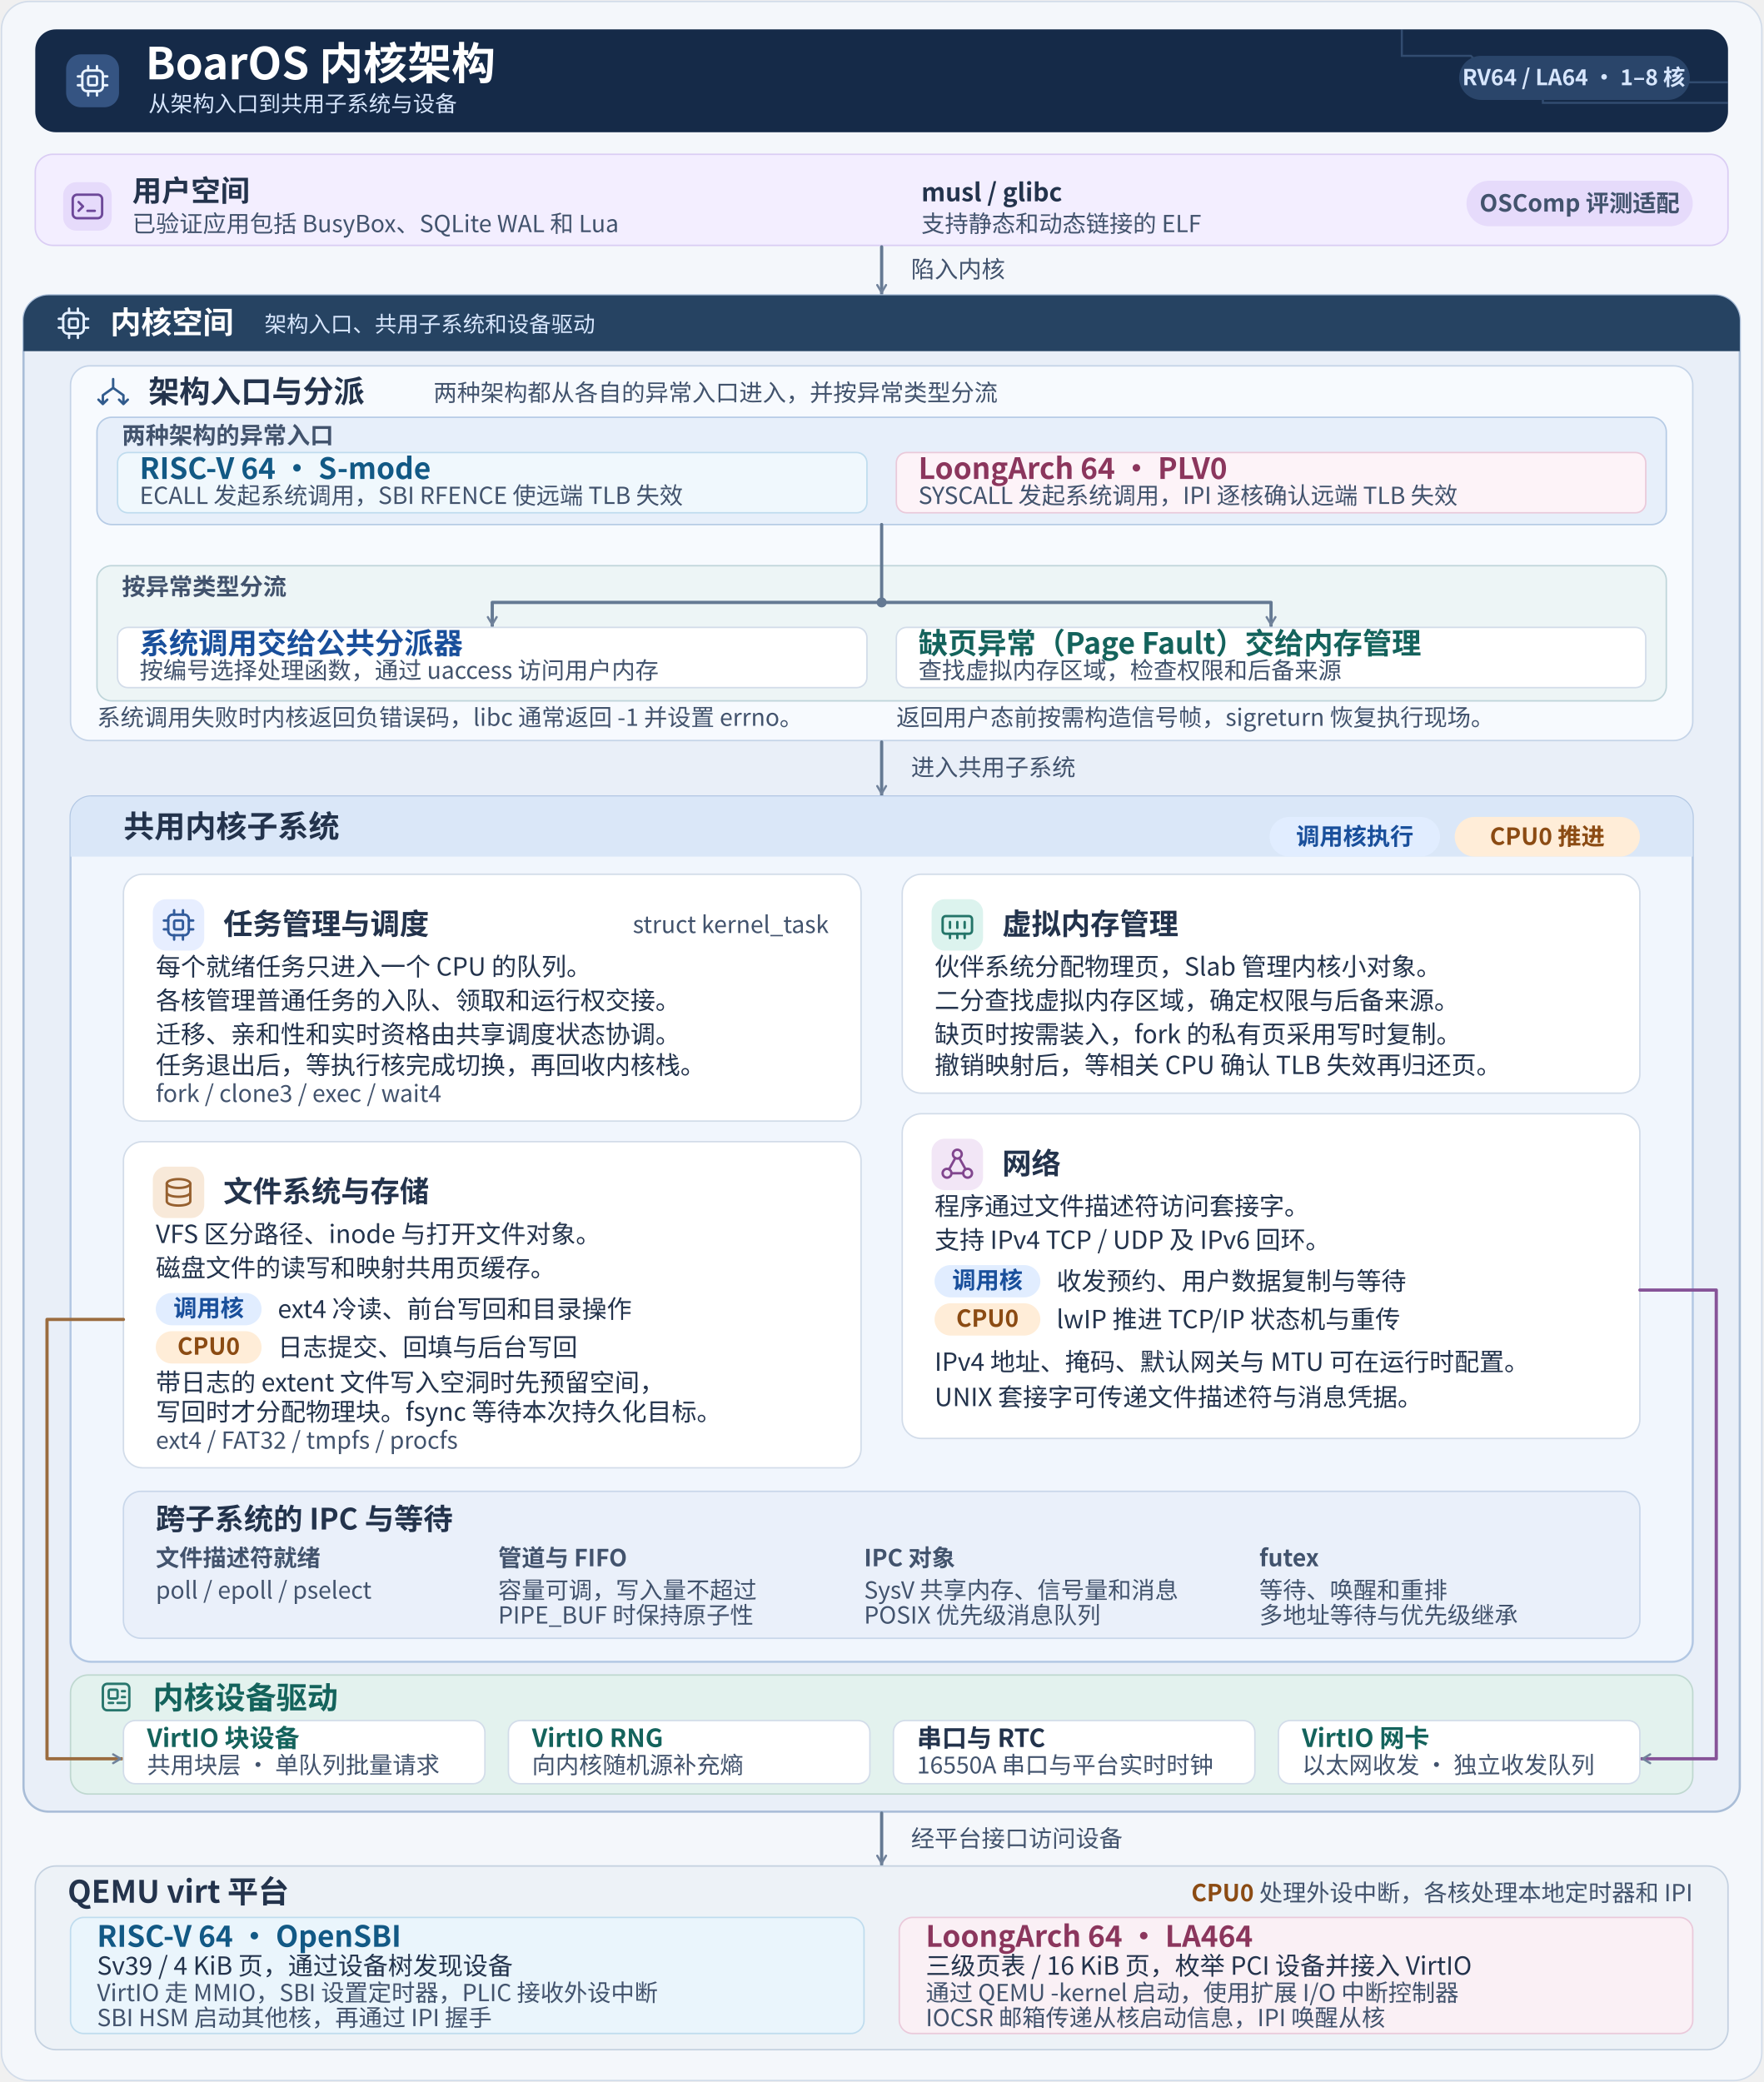
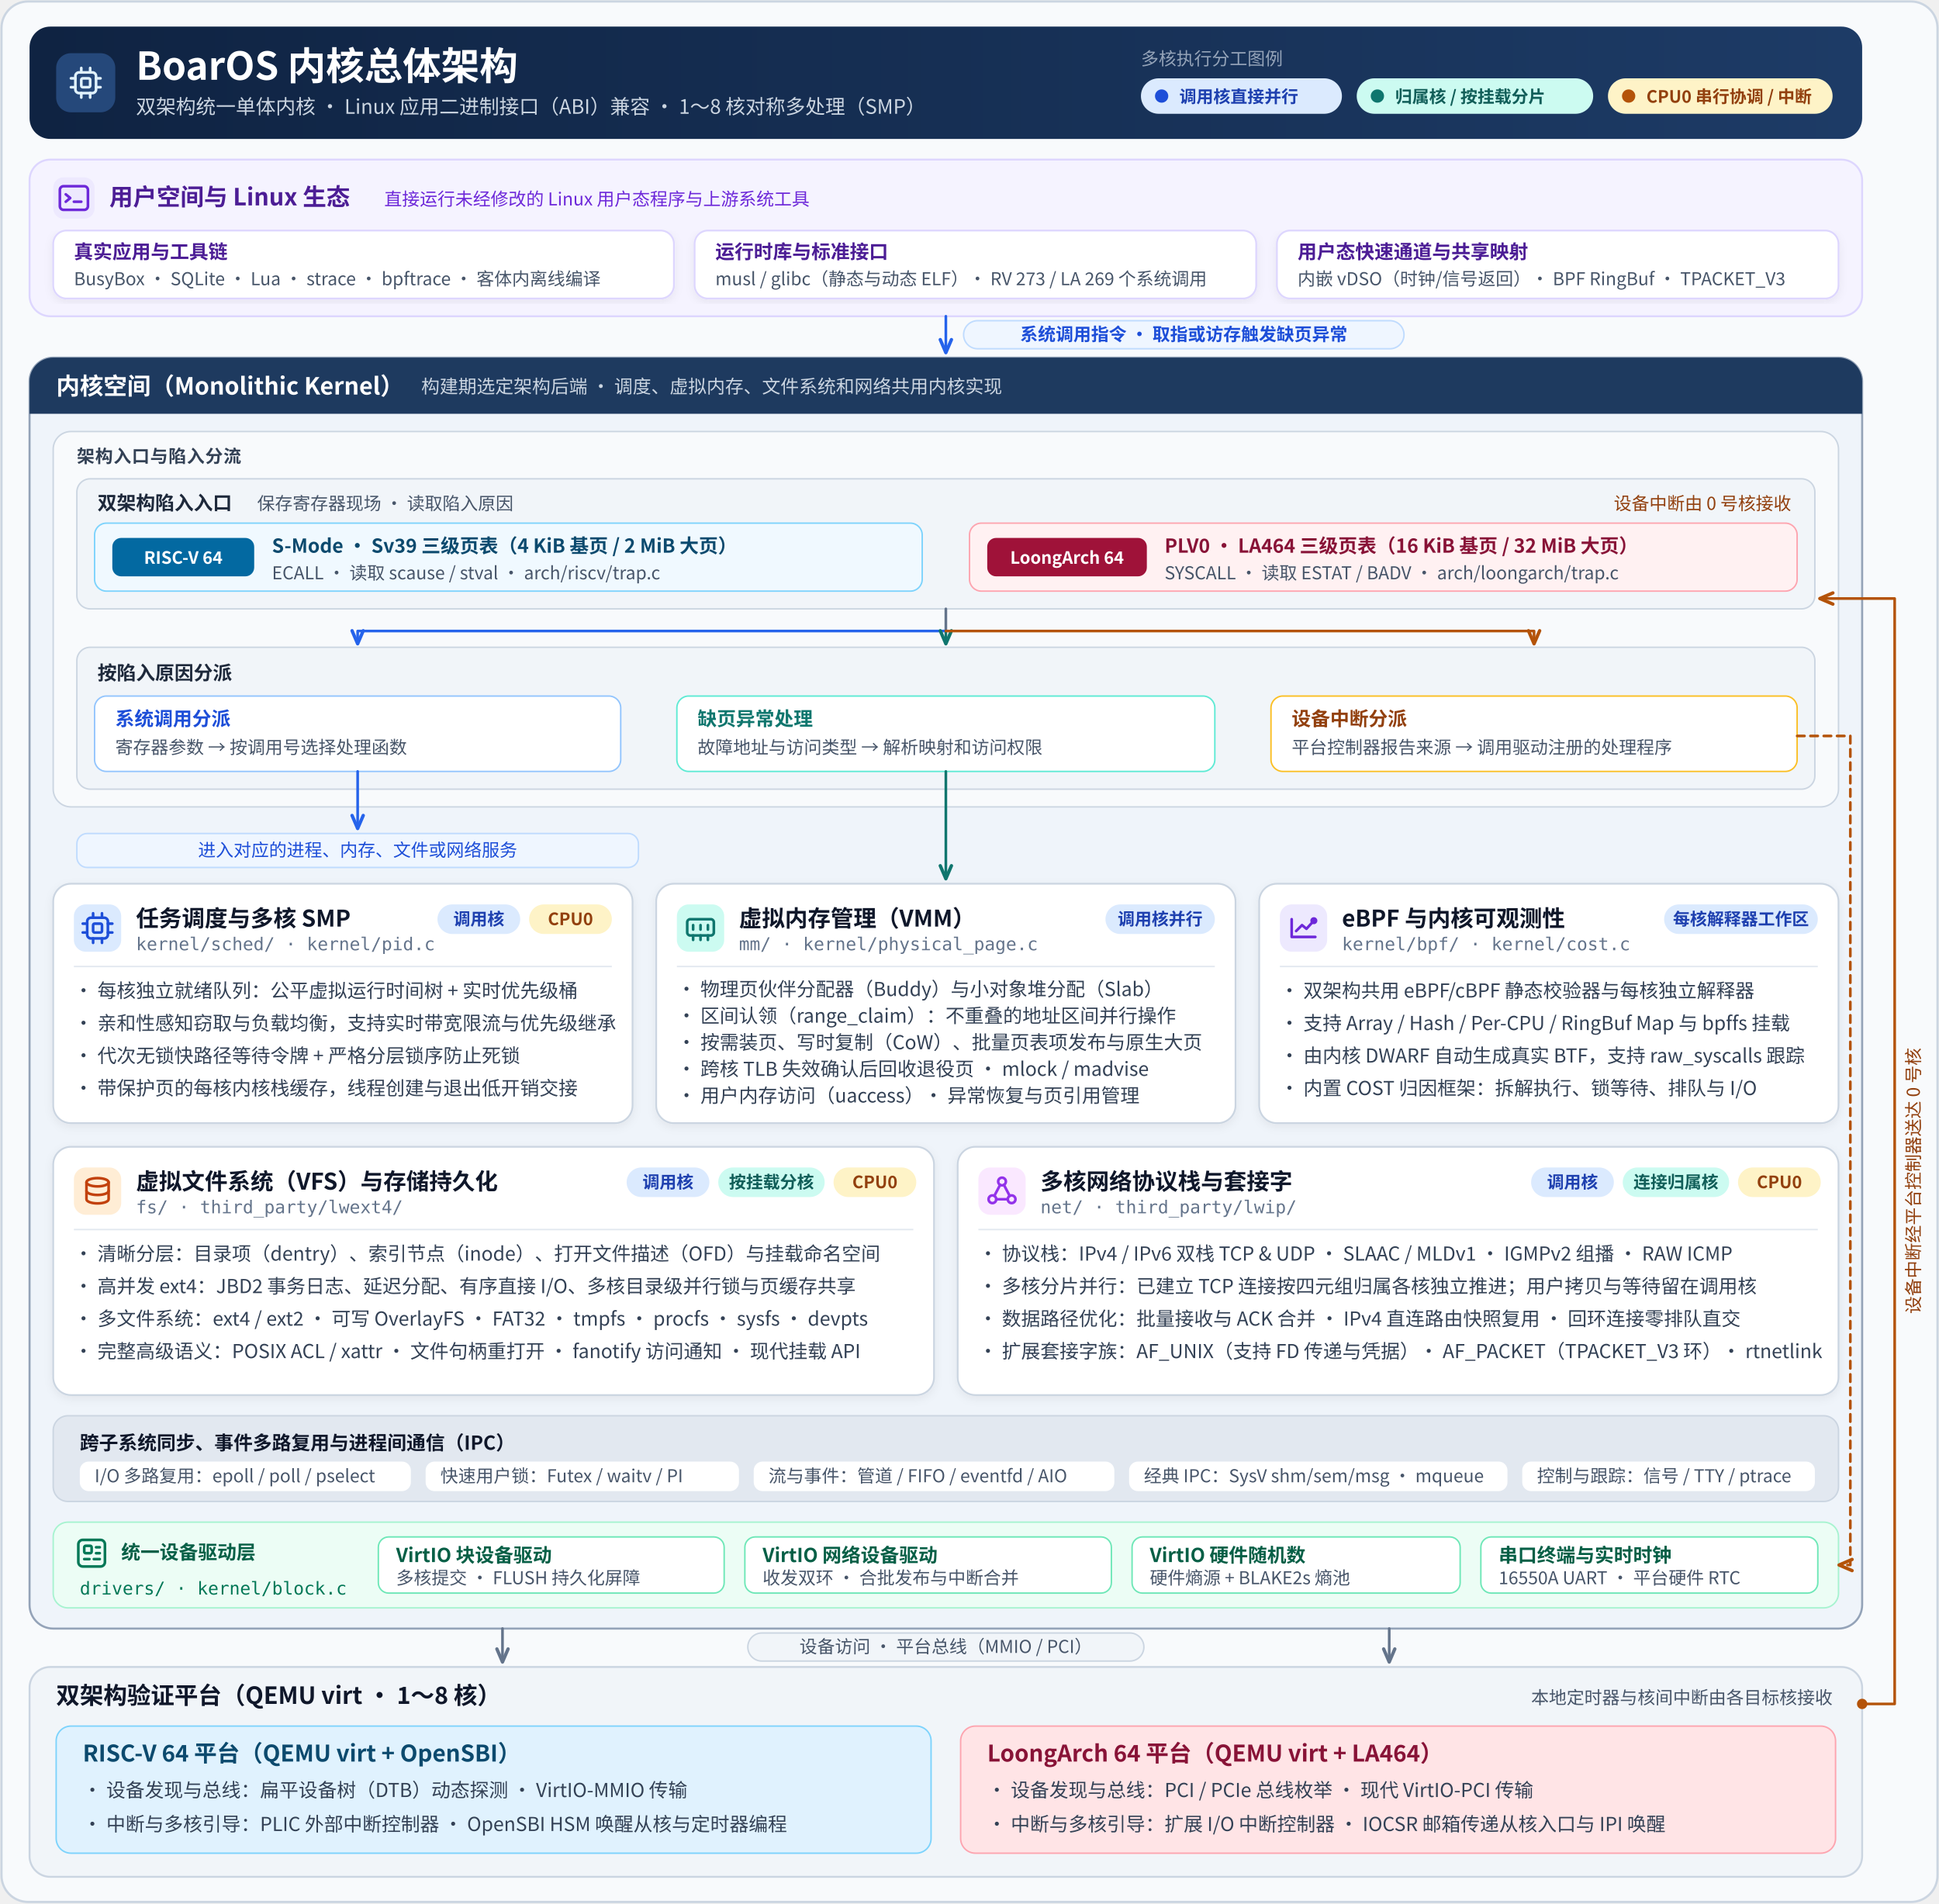
- <svg xmlns="http://www.w3.org/2000/svg" width="1200" height="1417" viewBox="0 0 1200 1417" role="img" aria-labelledby="title desc" xml:lang="zh-CN">
+ <svg xmlns="http://www.w3.org/2000/svg" width="1312" height="1288" viewBox="0 0 1312 1288" role="img" aria-labelledby="title desc" xml:lang="zh-CN">
  <defs>
-     <marker id="arrow" viewBox="0 0 8 8" refX="7" refY="4" markerWidth="8" markerHeight="8" markerUnits="userSpaceOnUse" orient="auto">
-       <path d="M1 1l5 3-5 3" fill="none" stroke="#70829b" stroke-width="1.5" stroke-linecap="round" stroke-linejoin="round" />
-     </marker>
-     <g id="chip" fill="none" stroke="currentColor" stroke-width="1.65" stroke-linecap="round">
-       <rect x="5" y="5" width="14" height="14" rx="3" />
+     <linearGradient id="headerGrad" x1="0" y1="0" x2="1" y2="0">
+       <stop offset="0%" stop-color="#0f2342" />
+       <stop offset="100%" stop-color="#1d3b66" />
+     </linearGradient>
+     <filter id="cardShadow" x="-2%" y="-4%" width="104%" height="112%">
+       <feDropShadow dx="0" dy="2" stdDeviation="3" flood-color="#0f172a" flood-opacity="0.06" />
+     </filter>
+     <marker id="arrow" viewBox="0 0 10 10" refX="8" refY="5" markerWidth="7" markerHeight="7" orient="auto">
+       <path d="M1.5 2L8.5 5L1.5 8" fill="none" stroke="#64748b" stroke-width="1.8" stroke-linecap="round" stroke-linejoin="round" />
+     </marker>
+     <marker id="arrowBlue" viewBox="0 0 10 10" refX="8" refY="5" markerWidth="7" markerHeight="7" orient="auto">
+       <path d="M1.5 2L8.5 5L1.5 8" fill="none" stroke="#2563eb" stroke-width="1.8" stroke-linecap="round" stroke-linejoin="round" />
+     </marker>
+     <marker id="arrowTeal" viewBox="0 0 10 10" refX="8" refY="5" markerWidth="7" markerHeight="7" orient="auto">
+       <path d="M1.5 2L8.5 5L1.5 8" fill="none" stroke="#0f766e" stroke-width="1.8" stroke-linecap="round" stroke-linejoin="round" />
+     </marker>
+     <marker id="arrowAmber" viewBox="0 0 10 10" refX="8" refY="5" markerWidth="7" markerHeight="7" orient="auto">
+       <path d="M1.5 2L8.5 5L1.5 8" fill="none" stroke="#b45309" stroke-width="1.8" stroke-linecap="round" stroke-linejoin="round" />
+     </marker>
+     <g id="ico-cpu" fill="none" stroke="currentColor" stroke-width="1.8" stroke-linecap="round" stroke-linejoin="round">
+       <rect x="5" y="5" width="14" height="14" rx="2.5" />
      <rect x="9" y="9" width="6" height="6" rx="1" />
-       <path d="M9 2v3m6-3v3M9 19v3m6-3v3M2 9h3m-3 6h3m14-6h3m-3 6h3" />
-     </g>
-     <g id="terminal" fill="none" stroke="currentColor" stroke-width="1.65" stroke-linecap="round" stroke-linejoin="round">
-       <rect x="2" y="4" width="20" height="16" rx="3" />
-       <path d="m6 9 3 3-3 3m6 0h5" />
-     </g>
-     <g id="memory" fill="none" stroke="currentColor" stroke-width="1.65" stroke-linecap="round" stroke-linejoin="round">
-       <rect x="2" y="6" width="20" height="12" rx="2" />
-       <path d="M7 10v4m5-4v4m5-4v4M7 18v3m5-3v3m5-3v3" />
-     </g>
-     <g id="disk" fill="none" stroke="currentColor" stroke-width="1.65" stroke-linecap="round">
-       <ellipse cx="12" cy="6" rx="8" ry="3" />
-       <path d="M4 6v12c0 4 16 4 16 0V6M4 12c0 4 16 4 16 0" />
-     </g>
-     <g id="network" fill="none" stroke="currentColor" stroke-width="1.65" stroke-linecap="round">
-       <circle cx="12" cy="5" r="3" />
-       <circle cx="5" cy="18" r="3" />
-       <circle cx="19" cy="18" r="3" />
-       <path d="m10.6 7.7-4.2 7.6m7-7.6 4.2 7.6M8 18h8" />
-     </g>
-     <g id="branch" fill="none" stroke="currentColor" stroke-width="1.65" stroke-linecap="round" stroke-linejoin="round">
-       <path d="M12 3v6m0 0-7 5v6m7-11 7 5v6M2 17l3 3 3-3m8 0 3 3 3-3" />
-     </g>
-     <g id="board" fill="none" stroke="currentColor" stroke-width="1.65" stroke-linecap="round">
+       <path d="M9 2v3M15 2v3M9 19v3M15 19v3M2 9h3M2 15h3M19 9h3M19 15h3" />
+     </g>
+     <g id="ico-mem" fill="none" stroke="currentColor" stroke-width="1.8" stroke-linecap="round" stroke-linejoin="round">
+       <rect x="3" y="6" width="18" height="11" rx="2" />
+       <path d="M7 10v3M12 10v3M17 10v3M7 17v3M12 17v3M17 17v3" />
+     </g>
+     <g id="ico-bpf" fill="none" stroke="currentColor" stroke-width="1.8" stroke-linecap="round" stroke-linejoin="round">
+       <path d="M4 18V6M4 18h16" />
+       <path d="M7 14l4-4 3 2.5L19 7" />
+       <circle cx="19" cy="7" r="1.5" fill="currentColor" />
+     </g>
+     <g id="ico-fs" fill="none" stroke="currentColor" stroke-width="1.8" stroke-linecap="round" stroke-linejoin="round">
+       <ellipse cx="12" cy="6" rx="7.5" ry="2.8" />
+       <path d="M4.5 6v11.5c0 1.6 3.4 2.8 7.5 2.8s7.5-1.2 7.5-2.8V6" />
+       <path d="M4.5 11.8c0 1.6 3.4 2.8 7.5 2.8s7.5-1.2 7.5-2.8" />
+     </g>
+     <g id="ico-net" fill="none" stroke="currentColor" stroke-width="1.8" stroke-linecap="round" stroke-linejoin="round">
+       <circle cx="12" cy="5.5" r="2.6" />
+       <circle cx="5.5" cy="17.5" r="2.6" />
+       <circle cx="18.5" cy="17.5" r="2.6" />
+       <path d="M10.7 7.8L6.8 15.2M13.3 7.8l3.9 7.4M8.1 17.5h7.8" />
+     </g>
+     <g id="ico-user" fill="none" stroke="currentColor" stroke-width="1.8" stroke-linecap="round" stroke-linejoin="round">
+       <rect x="2.5" y="4" width="19" height="16" rx="2.5" />
+       <path d="M6.5 9.5l3 2.5-3 2.5M12 14.5h5" />
+     </g>
+     <g id="ico-dev" fill="none" stroke="currentColor" stroke-width="1.8" stroke-linecap="round" stroke-linejoin="round">
      <rect x="3" y="3" width="18" height="18" rx="3" />
-       <rect x="7" y="7" width="6" height="6" rx="1" />
-       <path d="M16 8h2m-2 4h2M7 16h3m3 0h5" />
+       <rect x="7" y="7" width="5" height="5" rx="1" />
+       <path d="M15 8h2.5M15 12h2.5M7 16h3.5M13.5 16h4" />
    </g>
  </defs>
  <style>
-     text { font-family: system-ui, "PingFang SC", "Microsoft YaHei", "Noto Sans CJK SC", sans-serif; fill: #23334c; }
-     .title { font-size: 30px; font-weight: 750; fill: #fff; }
-     .subtitle { font-size: 15px; fill: #d7e6fd; }
-     .section { font-size: 21px; font-weight: 700; }
-     .heading { font-size: 20px; font-weight: 700; }
-     .body { font-size: 17px; }
-     .small { font-size: 16px; fill: #42536d; }
-     .strong { font-weight: 650; }
-     .card { fill: #fff; stroke: #d2dce9; }
-     .rv { fill: #125985; }
-     .la { fill: #8b365d; }
-     .blue { fill: #194f9b; }
-     .amber { fill: #8b4b13; }
-     .teal { fill: #14635c; }
-     .wire { fill: none; stroke: #647993; stroke-width: 2.2; stroke-linecap: round; stroke-linejoin: round; }
-     .storage-wire { stroke: #9b6c3f; }
-     .network-wire { stroke: #865398; }
-     .arrow { marker-end: url(#arrow); }
+     text { font-family: "Noto Sans CJK SC", "PingFang SC", "Microsoft YaHei", system-ui, -apple-system, sans-serif; fill: #1e293b; }
+     .mono { font-family: "JetBrains Mono", "Fira Code", ui-monospace, SFMono-Regular, Menlo, monospace; }
+     .h-title { font-size: 26px; font-weight: 700; fill: #ffffff; }
+     .h-sub { font-size: 13.5px; fill: #cbd5e1; }
+     .layer-tag { font-size: 12px; font-weight: 700; letter-spacing: 0.4px; }
+     .layer-title { font-size: 16px; font-weight: 700; fill: #0f172a; }
+     .card-title { font-size: 15.5px; font-weight: 700; fill: #0f172a; }
+     .card-sub { font-size: 12px; fill: #64748b; }
+     .item { font-size: 13px; fill: #334155; }
+     .item-bold { font-size: 13px; font-weight: 600; fill: #1e293b; }
+     .pill-txt { font-size: 11.5px; font-weight: 600; }
+     .caption { font-size: 12px; fill: #475569; }
+     .card { fill: #ffffff; stroke: #cbd5e1; stroke-width: 1.2; filter: url(#cardShadow); }
+     .wire { fill: none; stroke: #64748b; stroke-width: 1.8; stroke-linecap: round; stroke-linejoin: round; }
+     .wire-accent { fill: none; stroke: #2563eb; stroke-width: 1.8; stroke-linecap: round; stroke-linejoin: round; }
+     .wire-fault { fill: none; stroke: #0f766e; stroke-width: 1.8; stroke-linecap: round; stroke-linejoin: round; }
+     .wire-irq { fill: none; stroke: #b45309; stroke-width: 1.8; stroke-linecap: round; stroke-linejoin: round; }
  </style>
-   <rect x="1" y="1" width="1198" height="1415" rx="19" fill="#f4f7fb" stroke="#d2dce9" />
-   <g aria-label="图题">
-     <rect x="24" y="20" width="1152" height="70" rx="14" fill="#152a48" />
-     <rect x="45" y="37" width="36" height="36" rx="10" fill="#355482" />
-     <use href="#chip" x="51" y="43" color="#e8f2ff" />
-     <text class="title" x="99" y="54">BoarOS 内核架构</text>
-     <text class="subtitle" x="101" y="76">从架构入口到共用子系统与设备</text>
-     <g transform="translate(120)">
-       <path d="M834 20v18h47l18 18h157m-126 0v14h126" fill="none" stroke="#6384b0" stroke-opacity=".38" stroke-width="1.4" />
-       <rect x="873" y="38" width="157" height="30" rx="15" fill="#2a456a" />
-       <text class="subtitle strong" x="951" y="58" text-anchor="middle">RV64 / LA64 · 1–8 核</text>
-     </g>
-   </g>
-   <g aria-label="用户空间">
-     <rect x="24" y="105" width="1152" height="62" rx="12" fill="#f3eeff" stroke="#dacdf4" />
-     <rect x="43" y="124" width="33" height="33" rx="9" fill="#e6dbfb" />
-     <use href="#terminal" x="47.5" y="128.5" color="#6d4899" />
-     <text class="heading" x="90" y="137">用户空间</text>
-     <text class="small" x="90" y="158">已验证应用包括 BusyBox、SQLite WAL 和 Lua</text>
-     <text class="body strong" x="627" y="137">musl / glibc</text>
-     <text class="small" x="627" y="158">支持静态和动态链接的 ELF</text>
-     <rect x="998" y="123" width="154" height="31" rx="15.5" fill="#e6dbfb" />
-     <text class="small strong" x="1075" y="144" text-anchor="middle">OSComp 评测适配</text>
-   </g>
-   <path class="wire arrow" d="M600 168v32" />
-   <text class="small" x="620" y="189">陷入内核</text>
-   <g aria-label="内核空间">
-     <rect x="16" y="201" width="1168" height="1032" rx="17" fill="#e9eff8" stroke="#a9bdd7" stroke-width="1.5" />
-     <path d="M33 201h1134a17 17 0 0 1 17 17v21H16v-21a17 17 0 0 1 17-17z" fill="#264362" />
-     <use href="#chip" x="38" y="208" color="#e3efff" />
-     <text class="section" x="75" y="227" style="fill:#fff">内核空间</text>
-     <text class="subtitle" x="180" y="226">架构入口、共用子系统和设备驱动</text>
-     <g aria-label="双架构入口和异常分流">
-       <rect x="48" y="249" width="1104" height="255" rx="13" fill="#f7fafe" stroke="#c5d4e8" />
-       <use href="#branch" x="65" y="255" color="#315b8d" />
-       <text class="section" x="101" y="274">架构入口与分派</text>
-       <text class="small" x="295" y="273">两种架构都从各自的异常入口进入，并按异常类型分流</text>
-       <g aria-label="两种架构的异常入口">
-         <rect x="66" y="284" width="1068" height="73" rx="10" fill="#e7effa" stroke="#b6cbe5" />
-         <text class="small strong" x="83" y="302">两种架构的异常入口</text>
-         <rect x="80" y="308" width="510" height="41" rx="7" fill="#f0f8fd" stroke="#bfdcee" />
-         <text class="heading rv" x="95" y="326">RISC-V 64 · S-mode</text>
-         <text class="small" x="95" y="343">ECALL 发起系统调用，SBI RFENCE 使远端 TLB 失效</text>
-         <rect x="610" y="308" width="510" height="41" rx="7" fill="#fdf3f8" stroke="#eac9da" />
-         <text class="heading la" x="625" y="326">LoongArch 64 · PLV0</text>
-         <text class="small" x="625" y="343">SYSCALL 发起系统调用，IPI 逐核确认远端 TLB 失效</text>
-       </g>
-       <g aria-label="按异常类型分流">
-         <rect x="66" y="385" width="1068" height="92" rx="10" fill="#edf5f6" stroke="#bfd5da" />
-         <text class="small strong" x="83" y="405">按异常类型分流</text>
-         <path class="wire" d="M600 357v53" />
-         <path class="wire arrow" d="M600 410H335v16" />
-         <path class="wire arrow" d="M600 410h265v16" />
-         <circle cx="600" cy="410" r="3.4" fill="#647993" />
-         <rect class="card" x="80" y="427" width="510" height="41" rx="7" />
-         <text class="heading blue" x="95" y="445">系统调用交给公共分派器</text>
-         <text class="small" x="95" y="462">按编号选择处理函数，通过 uaccess 访问用户内存</text>
-         <rect class="card" x="610" y="427" width="510" height="41" rx="7" />
-         <text class="heading teal" x="625" y="445">缺页异常（Page Fault）交给内存管理</text>
-         <text class="small" x="625" y="462">查找虚拟内存区域，检查权限和后备来源</text>
-       </g>
-       <text class="small" x="66" y="494">系统调用失败时内核返回负错误码，libc 通常返回 -1 并设置 errno。</text>
-       <text class="small" x="610" y="494">返回用户态前按需构造信号帧，sigreturn 恢复执行现场。</text>
-     </g>
-     <path class="wire arrow" d="M600 505v36" />
-     <text class="small" x="620" y="528">进入共用子系统</text>
-     <rect x="48" y="542" width="1104" height="589" rx="14" fill="#f1f6fd" stroke="#b2c7e3" stroke-width="1.4" />
-     <path d="M62 542h1076a14 14 0 0 1 14 14v27H48v-27a14 14 0 0 1 14-14z" fill="#dae7f8" />
-     <g transform="translate(60 89)" aria-label="共用子系统与执行位置">
-       <text class="section" x="24" y="481">共用内核子系统</text>
-       <rect x="804" y="467" width="116" height="27" rx="13.5" fill="#e1edff" />
-       <text class="small blue strong" x="862" y="486" text-anchor="middle">调用核执行</text>
-       <rect x="930" y="467" width="126" height="27" rx="13.5" fill="#ffedd8" />
-       <text class="small amber strong" x="993" y="486" text-anchor="middle">CPU0 推进</text>
-       <rect class="card" x="24" y="506" width="502" height="168" rx="13" />
-       <rect x="44" y="523" width="35" height="35" rx="9" fill="#e7eeff" />
-       <use href="#chip" x="49.5" y="528.5" color="#315b9b" />
-       <text class="heading" x="92" y="547">任务管理与调度</text>
-       <text class="small" x="504" y="546" text-anchor="end">struct kernel_task</text>
-       <text class="body" x="46" y="575">每个就绪任务只进入一个 CPU 的队列。</text>
-       <text class="body" x="46" y="598">各核管理普通任务的入队、领取和运行权交接。</text>
-       <text class="body" x="46" y="621">迁移、亲和性和实时资格由共享调度状态协调。</text>
-       <text class="body" x="46" y="642">任务退出后，等执行核完成切换，再回收内核栈。</text>
-       <text class="small" x="46" y="661">fork / clone3 / exec / wait4</text>
-       <rect class="card" x="554" y="506" width="502" height="149" rx="13" />
-       <rect x="574" y="523" width="35" height="35" rx="9" fill="#dcf3ee" />
-       <use href="#memory" x="579.5" y="528.5" color="#237468" />
-       <text class="heading" x="622" y="547">虚拟内存管理</text>
-       <text class="body" x="576" y="575">伙伴系统分配物理页，Slab 管理内核小对象。</text>
-       <text class="body" x="576" y="598">二分查找虚拟内存区域，确定权限与后备来源。</text>
-       <text class="body" x="576" y="621">缺页时按需装入，fork 的私有页采用写时复制。</text>
-       <text class="body" x="576" y="642">撤销映射后，等相关 CPU 确认 TLB 失效再归还页。</text>
-       <rect class="card" x="24" y="688" width="502" height="222" rx="13" />
-       <rect x="44" y="705" width="35" height="35" rx="9" fill="#f8e9d9" />
-       <use href="#disk" x="49.5" y="710.5" color="#96602f" />
-       <text class="heading" x="92" y="729">文件系统与存储</text>
-       <text class="body" x="46" y="757">VFS 区分路径、inode 与打开文件对象。</text>
-       <text class="body" x="46" y="780">磁盘文件的读写和映射共用页缓存。</text>
-       <rect x="46" y="791" width="72" height="22" rx="11" fill="#e1edff" />
-       <text class="small blue strong" x="82" y="807" text-anchor="middle">调用核</text>
-       <text class="body" x="129" y="808">ext4 冷读、前台写回和目录操作</text>
-       <rect x="46" y="817" width="72" height="22" rx="11" fill="#ffedd8" />
-       <text class="small amber strong" x="82" y="833" text-anchor="middle">CPU0</text>
-       <text class="body" x="129" y="834">日志提交、回填与后台写回</text>
-       <text class="body" x="46" y="858">带日志的 extent 文件写入空洞时先预留空间，</text>
-       <text class="body" x="46" y="878">写回时才分配物理块。fsync 等待本次持久化目标。</text>
-       <text class="small" x="46" y="897">ext4 / FAT32 / tmpfs / procfs</text>
-       <rect class="card" x="554" y="669" width="502" height="221" rx="13" />
-       <rect x="574" y="686" width="35" height="35" rx="9" fill="#f2e6f6" />
-       <use href="#network" x="579.5" y="691.5" color="#81468e" />
-       <text class="heading" x="622" y="710">网络</text>
-       <text class="body" x="576" y="738">程序通过文件描述符访问套接字。</text>
-       <text class="body" x="576" y="761">支持 IPv4 TCP / UDP 及 IPv6 回环。</text>
-       <rect x="576" y="772" width="72" height="22" rx="11" fill="#e1edff" />
-       <text class="small blue strong" x="612" y="788" text-anchor="middle">调用核</text>
-       <text class="body" x="659" y="789">收发预约、用户数据复制与等待</text>
-       <rect x="576" y="798" width="72" height="22" rx="11" fill="#ffedd8" />
-       <text class="small amber strong" x="612" y="814" text-anchor="middle">CPU0</text>
-       <text class="body" x="659" y="815">lwIP 推进 TCP/IP 状态机与重传</text>
-       <text class="body" x="576" y="844">IPv4 地址、掩码、默认网关与 MTU 可在运行时配置。</text>
-       <text class="body" x="576" y="868">UNIX 套接字可传递文件描述符与消息凭据。</text>
-       <rect x="24" y="926" width="1032" height="100" rx="12" fill="#eaf0fa" stroke="#c9d7ea" />
-       <text class="heading" x="46" y="952">跨子系统的 IPC 与等待</text>
-       <text class="small strong" x="46" y="977">文件描述符就绪</text>
-       <text class="small" x="46" y="999">poll / epoll / pselect</text>
-       <text class="small strong" x="279" y="977">管道与 FIFO</text>
-       <text class="small" x="279" y="999">容量可调，写入量不超过</text>
-       <text class="small" x="279" y="1016">PIPE_BUF 时保持原子性</text>
-       <text class="small strong" x="528" y="977">IPC 对象</text>
-       <text class="small" x="528" y="999">SysV 共享内存、信号量和消息</text>
-       <text class="small" x="528" y="1016">POSIX 优先级消息队列</text>
-       <text class="small strong" x="797" y="977">futex</text>
-       <text class="small" x="797" y="999">等待、唤醒和重排</text>
-       <text class="small" x="797" y="1016">多地址等待与优先级继承</text>
-     </g>
-     <g transform="translate(0 89)" aria-label="设备驱动与数据路径">
-       <rect x="48" y="1051" width="1104" height="81" rx="12" fill="#e3f2ee" stroke="#bfd8d0" />
-       <path class="wire storage-wire arrow" d="M84 809H32v299h51" />
-       <path class="wire network-wire arrow" d="M1116 789h52v319h-51" />
-       <use href="#board" x="67" y="1054" color="#28766d" />
-       <text class="section teal" x="104" y="1074">内核设备驱动</text>
-       <rect class="card" x="84" y="1082" width="246" height="43" rx="8" />
-       <text class="body strong teal" x="100" y="1100">VirtIO 块设备</text>
-       <text class="small" x="100" y="1118">共用块层 · 单队列批量请求</text>
-       <rect class="card" x="346" y="1082" width="246" height="43" rx="8" />
-       <text class="body strong teal" x="362" y="1100">VirtIO RNG</text>
-       <text class="small" x="362" y="1118">向内核随机源补充熵</text>
-       <rect class="card" x="608" y="1082" width="246" height="43" rx="8" />
-       <text class="body strong" x="624" y="1100">串口与 RTC</text>
-       <text class="small" x="624" y="1118">16550A 串口与平台实时时钟</text>
-       <rect class="card" x="870" y="1082" width="246" height="43" rx="8" />
-       <text class="body strong teal" x="886" y="1100">VirtIO 网卡</text>
-       <text class="small" x="886" y="1118">以太网收发 · 独立收发队列</text>
-     </g>
-   </g>
-   <path class="wire arrow" d="M600 1234v35" />
-   <text class="small" x="620" y="1257">经平台接口访问设备</text>
-   <g transform="translate(0 89)" aria-label="QEMU virt 平台">
-     <rect x="24" y="1181" width="1152" height="125" rx="14" fill="#edf2f7" stroke="#c4d1e0" />
-     <text class="section" x="46" y="1206">QEMU virt 平台</text>
-     <text class="small" x="1152" y="1205" text-anchor="end">
-       <tspan class="amber strong">CPU0</tspan> 处理外设中断，各核处理本地定时器和 IPI</text>
-     <rect x="48" y="1216" width="540" height="79" rx="9" fill="#eaf5fc" stroke="#bfdcee" />
-     <text class="heading rv" x="66" y="1236">RISC-V 64 · OpenSBI</text>
-     <text class="body" x="66" y="1255">Sv39 / 4 KiB 页，通过设备树发现设备</text>
-     <text class="small" x="66" y="1273">VirtIO 走 MMIO，SBI 设置定时器，PLIC 接收外设中断</text>
-     <text class="small" x="66" y="1290">SBI HSM 启动其他核，再通过 IPI 握手</text>
-     <rect x="612" y="1216" width="540" height="79" rx="9" fill="#faf0f5" stroke="#eac9da" />
-     <text class="heading la" x="630" y="1236">LoongArch 64 · LA464</text>
-     <text class="body" x="630" y="1255">三级页表 / 16 KiB 页，枚举 PCI 设备并接入 VirtIO</text>
-     <text class="small" x="630" y="1273">通过 QEMU -kernel 启动，使用扩展 I/O 中断控制器</text>
-     <text class="small" x="630" y="1290">IOCSR 邮箱传递从核启动信息，IPI 唤醒从核</text>
-   </g>
+   <rect x="1" y="1" width="1310" height="1286" rx="18" fill="#f8fafc" stroke="#cbd5e1" stroke-width="1.5" />
+   <g aria-label="标题与多核执行图例">
+     <rect x="20" y="18" width="1240" height="76" rx="14" fill="url(#headerGrad)" />
+     <rect x="38" y="36" width="40" height="40" rx="10" fill="#25487a" />
+     <use href="#ico-cpu" x="46" y="44" width="24" height="24" color="#e0f2fe" />
+     <text class="h-title" x="92" y="54">BoarOS 内核总体架构</text>
+     <text class="h-sub" x="92" y="77">双架构统一单体内核 · Linux 应用二进制接口（ABI）兼容 · 1～8 核对称多处理（SMP）</text>
+     <text class="h-sub" x="772" y="44" style="font-size:12px; fill:#94a3b8;">多核执行分工图例</text>
+     <rect x="772" y="53" width="136" height="24" rx="12" fill="#dbeafe" />
+     <circle cx="786" cy="65" r="4.5" fill="#1d4ed8" />
+     <text class="pill-txt" x="798" y="69.5" style="fill:#1e40af;">调用核直接并行</text>
+     <rect x="918" y="53" width="160" height="24" rx="12" fill="#ccfbf1" />
+     <circle cx="932" cy="65" r="4.5" fill="#0f766e" />
+     <text class="pill-txt" x="944" y="69.5" style="fill:#115e59;">归属核 / 按挂载分片</text>
+     <rect x="1088" y="53" width="152" height="24" rx="12" fill="#fef3c7" />
+     <circle cx="1102" cy="65" r="4.5" fill="#b45309" />
+     <text class="pill-txt" x="1114" y="69.5" style="fill:#92400e;">CPU0 串行协调 / 中断</text>
+   </g>
+   <g aria-label="用户空间与生态">
+     <rect x="20" y="108" width="1240" height="106" rx="14" fill="#f5f3ff" stroke="#ddd6fe" stroke-width="1.3" />
+     <rect x="36" y="120" width="28" height="28" rx="7" fill="#ede9fe" />
+     <use href="#ico-user" x="38" y="122" width="24" height="24" color="#6d28d9" />
+     <text class="layer-title" x="74" y="139" style="fill:#4c1d95;">用户空间与 Linux 生态</text>
+     <text class="caption" x="260" y="139" style="fill:#6d28d9;">直接运行未经修改的 Linux 用户态程序与上游系统工具</text>
+     <rect class="card" x="36" y="156" width="420" height="46" rx="9" style="stroke:#ddd6fe;" />
+     <text class="item-bold" x="50" y="175" style="fill:#4c1d95;">真实应用与工具链</text>
+     <text class="caption" x="50" y="193">BusyBox · SQLite · Lua · strace · bpftrace · 客体内离线编译</text>
+     <rect class="card" x="470" y="156" width="380" height="46" rx="9" style="stroke:#ddd6fe;" />
+     <text class="item-bold" x="484" y="175" style="fill:#4c1d95;">运行时库与标准接口</text>
+     <text class="caption" x="484" y="193">musl / glibc（静态与动态 ELF）· RV 273 / LA 269 个系统调用</text>
+     <rect class="card" x="864" y="156" width="380" height="46" rx="9" style="stroke:#ddd6fe;" />
+     <text class="item-bold" x="878" y="175" style="fill:#4c1d95;">用户态快速通道与共享映射</text>
+     <text class="caption" x="878" y="193">内嵌 vDSO（时钟/信号返回）· BPF RingBuf · TPACKET_V3</text>
+   </g>
+   <path class="wire-accent" marker-end="url(#arrowBlue)" d="M640 214v24" />
+   <rect x="652" y="217" width="298" height="19" rx="9.5" fill="#eff6ff" stroke="#bfdbfe" />
+   <text class="caption" x="801" y="230.5" text-anchor="middle" style="fill:#1d4ed8; font-weight:600;">系统调用指令 · 取指或访存触发缺页异常</text>
+   <rect x="20" y="242" width="1240" height="860" rx="16" fill="#eff4fa" stroke="#94a3b8" stroke-width="1.4" />
+   <path d="M36 242h1208a16 16 0 0 1 16 16v22H20v-22a16 16 0 0 1 16-16z" fill="#1e3a5f" />
+   <text class="layer-title" x="38" y="267" style="fill:#ffffff;">内核空间（Monolithic Kernel）</text>
+   <text class="h-sub" x="285" y="266" style="font-size:12.5px;">构建期选定架构后端 · 调度、虚拟内存、文件系统和网络共用内核实现</text>
+   <g aria-label="架构入口与陷入分流">
+     <rect x="36" y="292" width="1208" height="254" rx="12" fill="#f8fafc" stroke="#cbd5e1" />
+     <text class="layer-tag" x="52" y="313" style="fill:#334155;">架构入口与陷入分流</text>
+     <rect x="52" y="324" width="1176" height="88" rx="9" fill="#f1f5f9" stroke="#cbd5e1" />
+     <text class="item-bold" x="66" y="345">双架构陷入入口</text>
+     <text class="caption" x="174" y="345">保存寄存器现场 · 读取陷入原因</text>
+     <text class="caption" x="1212" y="345" text-anchor="end" style="fill:#92400e;">设备中断由 0 号核接收</text>
+     <rect x="64" y="354" width="560" height="46" rx="8" fill="#f0f9ff" stroke="#7dd3fc" />
+     <rect x="76" y="364" width="96" height="26" rx="6" fill="#0369a1" />
+     <text class="pill-txt" x="124" y="381.5" text-anchor="middle" style="fill:#ffffff;">RISC-V 64</text>
+     <text class="item-bold" x="184" y="374" style="fill:#0c4a6e;">S-Mode · Sv39 三级页表（4 KiB 基页 / 2 MiB 大页）</text>
+     <text class="caption" x="184" y="392">ECALL · 读取 scause / stval · arch/riscv/trap.c</text>
+     <rect x="656" y="354" width="560" height="46" rx="8" fill="#fff1f2" stroke="#fda4af" />
+     <rect x="668" y="364" width="108" height="26" rx="6" fill="#9f1239" />
+     <text class="pill-txt" x="722" y="381.5" text-anchor="middle" style="fill:#ffffff;">LoongArch 64</text>
+     <text class="item-bold" x="788" y="374" style="fill:#881337;">PLV0 · LA464 三级页表（16 KiB 基页 / 32 MiB 大页）</text>
+     <text class="caption" x="788" y="392">SYSCALL · 读取 ESTAT / BADV · arch/loongarch/trap.c</text>
+     <rect x="52" y="438" width="1176" height="96" rx="9" fill="#f1f5f9" stroke="#cbd5e1" />
+     <text class="item-bold" x="66" y="460">按陷入原因分派</text>
+     <path class="wire" d="M640 412v15" />
+     <path class="wire-accent" marker-end="url(#arrowBlue)" d="M640 427H242v8" />
+     <path class="wire-fault" marker-end="url(#arrowTeal)" d="M640 427v8" />
+     <path class="wire-irq" marker-end="url(#arrowAmber)" d="M640 427h398v8" />
+     <rect x="64" y="471" width="356" height="51" rx="8" fill="#ffffff" stroke="#93c5fd" />
+     <text class="item-bold" x="78" y="491" style="fill:#1d4ed8;">系统调用分派</text>
+     <text class="caption" x="78" y="510">寄存器参数 → 按调用号选择处理函数</text>
+     <rect x="458" y="471" width="364" height="51" rx="8" fill="#ffffff" stroke="#5eead4" />
+     <text class="item-bold" x="472" y="491" style="fill:#0f766e;">缺页异常处理</text>
+     <text class="caption" x="472" y="510">故障地址与访问类型 → 解析映射和访问权限</text>
+     <rect x="860" y="471" width="356" height="51" rx="8" fill="#ffffff" stroke="#fbbf24" />
+     <text class="item-bold" x="874" y="491" style="fill:#92400e;">设备中断分派</text>
+     <text class="caption" x="874" y="510">平台控制器报告来源 → 调用驱动注册的处理程序</text>
+   </g>
+   <path class="wire-accent" marker-end="url(#arrowBlue)" d="M242 522v38" />
+   <rect x="52" y="564" width="380" height="23" rx="7" fill="#eff6ff" stroke="#bfdbfe" />
+   <text class="caption" x="242" y="579.5" text-anchor="middle" style="fill:#1d4ed8;">进入对应的进程、内存、文件或网络服务</text>
+   <path class="wire-fault" marker-end="url(#arrowTeal)" d="M640 522v72" />
+   <g transform="translate(0 148)">
+     <g aria-label="核心子系统第一行">
+       <rect class="card" x="36" y="450" width="392" height="162" rx="12" />
+       <rect x="50" y="464" width="32" height="32" rx="8" fill="#dbeafe" />
+       <use href="#ico-cpu" x="54" y="468" width="24" height="24" color="#1d4ed8" />
+       <text class="card-title" x="92" y="479">任务调度与多核 SMP</text>
+       <text class="card-sub mono" x="92" y="495">kernel/sched/ · kernel/pid.c</text>
+       <rect x="296" y="464" width="56" height="20" rx="10" fill="#dbeafe" />
+       <text class="pill-txt" x="324" y="478" text-anchor="middle" style="fill:#1e40af;">调用核</text>
+       <rect x="358" y="464" width="56" height="20" rx="10" fill="#fef3c7" />
+       <text class="pill-txt" x="386" y="478" text-anchor="middle" style="fill:#92400e;">CPU0</text>
+       <line x1="50" y1="506" x2="414" y2="506" stroke="#e2e8f0" />
+       <text class="item" x="50" y="527">• 每核独立就绪队列：公平虚拟运行时间树 + 实时优先级桶</text>
+       <text class="item" x="50" y="549">• 亲和性感知窃取与负载均衡，支持实时带宽限流与优先级继承</text>
+       <text class="item" x="50" y="571">• 代次无锁快路径等待令牌 + 严格分层锁序防止死锁</text>
+       <text class="item" x="50" y="593">• 带保护页的每核内核栈缓存，线程创建与退出低开销交接</text>
+       <rect class="card" x="444" y="450" width="392" height="162" rx="12" />
+       <rect x="458" y="464" width="32" height="32" rx="8" fill="#ccfbf1" />
+       <use href="#ico-mem" x="462" y="468" width="24" height="24" color="#0f766e" />
+       <text class="card-title" x="500" y="479">虚拟内存管理（VMM）</text>
+       <text class="card-sub mono" x="500" y="495">mm/ · kernel/physical_page.c</text>
+       <rect x="748" y="464" width="74" height="20" rx="10" fill="#dbeafe" />
+       <text class="pill-txt" x="785" y="478" text-anchor="middle" style="fill:#1e40af;">调用核并行</text>
+       <line x1="458" y1="506" x2="822" y2="506" stroke="#e2e8f0" />
+       <text class="item" x="458" y="526">• 物理页伙伴分配器（Buddy）与小对象堆分配（Slab）</text>
+       <text class="item" x="458" y="544">• 区间认领（range_claim）：不重叠的地址区间并行操作</text>
+       <text class="item" x="458" y="562">• 按需装页、写时复制（CoW）、批量页表项发布与原生大页</text>
+       <text class="item" x="458" y="580">• 跨核 TLB 失效确认后回收退役页 · mlock / madvise</text>
+       <text class="item" x="458" y="598">• 用户内存访问（uaccess）· 异常恢复与页引用管理</text>
+       <rect class="card" x="852" y="450" width="392" height="162" rx="12" />
+       <rect x="866" y="464" width="32" height="32" rx="8" fill="#ede9fe" />
+       <use href="#ico-bpf" x="870" y="468" width="24" height="24" color="#6d28d9" />
+       <text class="card-title" x="908" y="479">eBPF 与内核可观测性</text>
+       <text class="card-sub mono" x="908" y="495">kernel/bpf/ · kernel/cost.c</text>
+       <rect x="1126" y="464" width="104" height="20" rx="10" fill="#dbeafe" />
+       <text class="pill-txt" x="1178" y="478" text-anchor="middle" style="fill:#1e40af;">每核解释器工作区</text>
+       <line x1="866" y1="506" x2="1230" y2="506" stroke="#e2e8f0" />
+       <text class="item" x="866" y="527">• 双架构共用 eBPF/cBPF 静态校验器与每核独立解释器</text>
+       <text class="item" x="866" y="549">• 支持 Array / Hash / Per-CPU / RingBuf Map 与 bpffs 挂载</text>
+       <text class="item" x="866" y="571">• 由内核 DWARF 自动生成真实 BTF，支持 raw_syscalls 跟踪</text>
+       <text class="item" x="866" y="593">• 内置 COST 归因框架：拆解执行、锁等待、排队与 I/O</text>
+     </g>
+     <g aria-label="核心子系统第二行">
+       <rect class="card" x="36" y="628" width="596" height="168" rx="12" />
+       <rect x="50" y="642" width="32" height="32" rx="8" fill="#ffedd5" />
+       <use href="#ico-fs" x="54" y="646" width="24" height="24" color="#c2410c" />
+       <text class="card-title" x="92" y="657">虚拟文件系统（VFS）与存储持久化</text>
+       <text class="card-sub mono" x="92" y="673">fs/ · third_party/lwext4/</text>
+       <rect x="424" y="642" width="56" height="20" rx="10" fill="#dbeafe" />
+       <text class="pill-txt" x="452" y="656" text-anchor="middle" style="fill:#1e40af;">调用核</text>
+       <rect x="486" y="642" width="72" height="20" rx="10" fill="#ccfbf1" />
+       <text class="pill-txt" x="522" y="656" text-anchor="middle" style="fill:#115e59;">按挂载分核</text>
+       <rect x="564" y="642" width="56" height="20" rx="10" fill="#fef3c7" />
+       <text class="pill-txt" x="592" y="656" text-anchor="middle" style="fill:#92400e;">CPU0</text>
+       <line x1="50" y1="684" x2="618" y2="684" stroke="#e2e8f0" />
+       <text class="item" x="50" y="705">• 清晰分层：目录项（dentry）、索引节点（inode）、打开文件描述（OFD）与挂载命名空间</text>
+       <text class="item" x="50" y="727">• 高并发 ext4：JBD2 事务日志、延迟分配、有序直接 I/O、多核目录级并行锁与页缓存共享</text>
+       <text class="item" x="50" y="749">• 多文件系统：ext4 / ext2 · 可写 OverlayFS · FAT32 · tmpfs · procfs · sysfs · devpts</text>
+       <text class="item" x="50" y="771">• 完整高级语义：POSIX ACL / xattr · 文件句柄重打开 · fanotify 访问通知 · 现代挂载 API</text>
+       <rect class="card" x="648" y="628" width="596" height="168" rx="12" />
+       <rect x="662" y="642" width="32" height="32" rx="8" fill="#fae8ff" />
+       <use href="#ico-net" x="666" y="646" width="24" height="24" color="#9333ea" />
+       <text class="card-title" x="704" y="657">多核网络协议栈与套接字</text>
+       <text class="card-sub mono" x="704" y="673">net/ · third_party/lwip/</text>
+       <rect x="1036" y="642" width="56" height="20" rx="10" fill="#dbeafe" />
+       <text class="pill-txt" x="1064" y="656" text-anchor="middle" style="fill:#1e40af;">调用核</text>
+       <rect x="1098" y="642" width="72" height="20" rx="10" fill="#ccfbf1" />
+       <text class="pill-txt" x="1134" y="656" text-anchor="middle" style="fill:#115e59;">连接归属核</text>
+       <rect x="1176" y="642" width="56" height="20" rx="10" fill="#fef3c7" />
+       <text class="pill-txt" x="1204" y="656" text-anchor="middle" style="fill:#92400e;">CPU0</text>
+       <line x1="662" y1="684" x2="1230" y2="684" stroke="#e2e8f0" />
+       <text class="item" x="662" y="705">• 协议栈：IPv4 / IPv6 双栈 TCP &amp; UDP · SLAAC / MLDv1 · IGMPv2 组播 · RAW ICMP</text>
+       <text class="item" x="662" y="727">• 多核分片并行：已建立 TCP 连接按四元组归属各核独立推进；用户拷贝与等待留在调用核</text>
+       <text class="item" x="662" y="749">• 数据路径优化：批量接收与 ACK 合并 · IPv4 直连路由快照复用 · 回环连接零排队直交</text>
+       <text class="item" x="662" y="771">• 扩展套接字族：AF_UNIX（支持 FD 传递与凭据）· AF_PACKET（TPACKET_V3 环）· rtnetlink</text>
+     </g>
+     <g aria-label="跨子系统 IPC 与事件机制">
+       <rect x="36" y="810" width="1208" height="58" rx="10" fill="#e2e8f0" stroke="#cbd5e1" />
+       <text class="item-bold" x="54" y="833" style="fill:#0f172a;">跨子系统同步、事件多路复用与进程间通信（IPC）</text>
+       <rect x="54" y="841" width="224" height="20" rx="6" fill="#ffffff" />
+       <text class="caption" x="64" y="855">I/O 多路复用：epoll / poll / pselect</text>
+       <rect x="288" y="841" width="212" height="20" rx="6" fill="#ffffff" />
+       <text class="caption" x="298" y="855">快速用户锁：Futex / waitv / PI</text>
+       <rect x="510" y="841" width="244" height="20" rx="6" fill="#ffffff" />
+       <text class="caption" x="520" y="855">流与事件：管道 / FIFO / eventfd / AIO</text>
+       <rect x="764" y="841" width="256" height="20" rx="6" fill="#ffffff" />
+       <text class="caption" x="774" y="855">经典 IPC：SysV shm/sem/msg · mqueue</text>
+       <rect x="1030" y="841" width="198" height="20" rx="6" fill="#ffffff" />
+       <text class="caption" x="1040" y="855">控制与跟踪：信号 / TTY / ptrace</text>
+     </g>
+     <g aria-label="设备驱动层">
+       <rect x="36" y="882" width="1208" height="58" rx="10" fill="#ecfdf5" stroke="#a7f3d0" />
+       <use href="#ico-dev" x="50" y="891" width="24" height="24" color="#047857" />
+       <text class="item-bold" x="82" y="907" style="fill:#065f46;">统一设备驱动层</text>
+       <text class="caption mono" x="54" y="931" style="fill:#047857;">drivers/ · kernel/block.c</text>
+       <rect x="256" y="892" width="234" height="38" rx="7" fill="#ffffff" stroke="#6ee7b7" />
+       <text class="item-bold" x="268" y="909" style="fill:#065f46;">VirtIO 块设备驱动</text>
+       <text class="caption" x="268" y="924">多核提交 · FLUSH 持久化屏障</text>
+       <rect x="504" y="892" width="248" height="38" rx="7" fill="#ffffff" stroke="#6ee7b7" />
+       <text class="item-bold" x="516" y="909" style="fill:#065f46;">VirtIO 网络设备驱动</text>
+       <text class="caption" x="516" y="924">收发双环 · 合批发布与中断合并</text>
+       <rect x="766" y="892" width="222" height="38" rx="7" fill="#ffffff" stroke="#6ee7b7" />
+       <text class="item-bold" x="778" y="909" style="fill:#065f46;">VirtIO 硬件随机数</text>
+       <text class="caption" x="778" y="924">硬件熵源 + BLAKE2s 熵池</text>
+       <rect x="1002" y="892" width="228" height="38" rx="7" fill="#ffffff" stroke="#6ee7b7" />
+       <text class="item-bold" x="1014" y="909" style="fill:#065f46;">串口终端与实时时钟</text>
+       <text class="caption" x="1014" y="924">16550A UART · 平台硬件 RTC</text>
+     </g>
+     <path class="wire" marker-end="url(#arrow)" d="M340 954v22" />
+     <path class="wire" marker-end="url(#arrow)" d="M940 954v22" />
+     <rect x="506" y="957" width="268" height="19" rx="9.5" fill="#f1f5f9" stroke="#cbd5e1" />
+     <text class="caption" x="640" y="970.5" text-anchor="middle">设备访问 · 平台总线（MMIO / PCI）</text>
+     <g aria-label="双架构硬件平台">
+       <rect x="20" y="980" width="1240" height="142" rx="14" fill="#f1f5f9" stroke="#cbd5e1" stroke-width="1.3" />
+       <text class="layer-title" x="38" y="1005">双架构验证平台（QEMU virt · 1～8 核）</text>
+       <text class="caption" x="1240" y="1005" text-anchor="end">本地定时器与核间中断由各目标核接收</text>
+       <rect x="38" y="1020" width="592" height="86" rx="10" fill="#e0f2fe" stroke="#7dd3fc" />
+       <text class="card-title" x="56" y="1044" style="fill:#0c4a6e;">RISC-V 64 平台（QEMU virt + OpenSBI）</text>
+       <text class="item" x="56" y="1068">• 设备发现与总线：扁平设备树（DTB）动态探测 · VirtIO-MMIO 传输</text>
+       <text class="item" x="56" y="1091">• 中断与多核引导：PLIC 外部中断控制器 · OpenSBI HSM 唤醒从核与定时器编程</text>
+       <rect x="650" y="1020" width="592" height="86" rx="10" fill="#ffe4e6" stroke="#fda4af" />
+       <text class="card-title" x="668" y="1044" style="fill:#881337;">LoongArch 64 平台（QEMU virt + LA464）</text>
+       <text class="item" x="668" y="1068">• 设备发现与总线：PCI / PCIe 总线枚举 · 现代 VirtIO-PCI 传输</text>
+       <text class="item" x="668" y="1091">• 中断与多核引导：扩展 I/O 中断控制器 · IOCSR 邮箱传递从核入口与 IPI 唤醒</text>
+     </g>
+   </g>
+   <path class="wire-irq" marker-end="url(#arrowAmber)" d="M1260 1153h22V405h-50" />
+   <circle cx="1260" cy="1153" r="3.5" fill="#b45309" />
+   <text class="caption" x="1299" y="799" transform="rotate(-90 1299 799)" text-anchor="middle" style="fill:#92400e;">设备中断经平台控制器送达 0 号核</text>
+   <path class="wire-irq" marker-end="url(#arrowAmber)" stroke-dasharray="5 4" d="M1216 498h36v561h-7" />
</svg>
